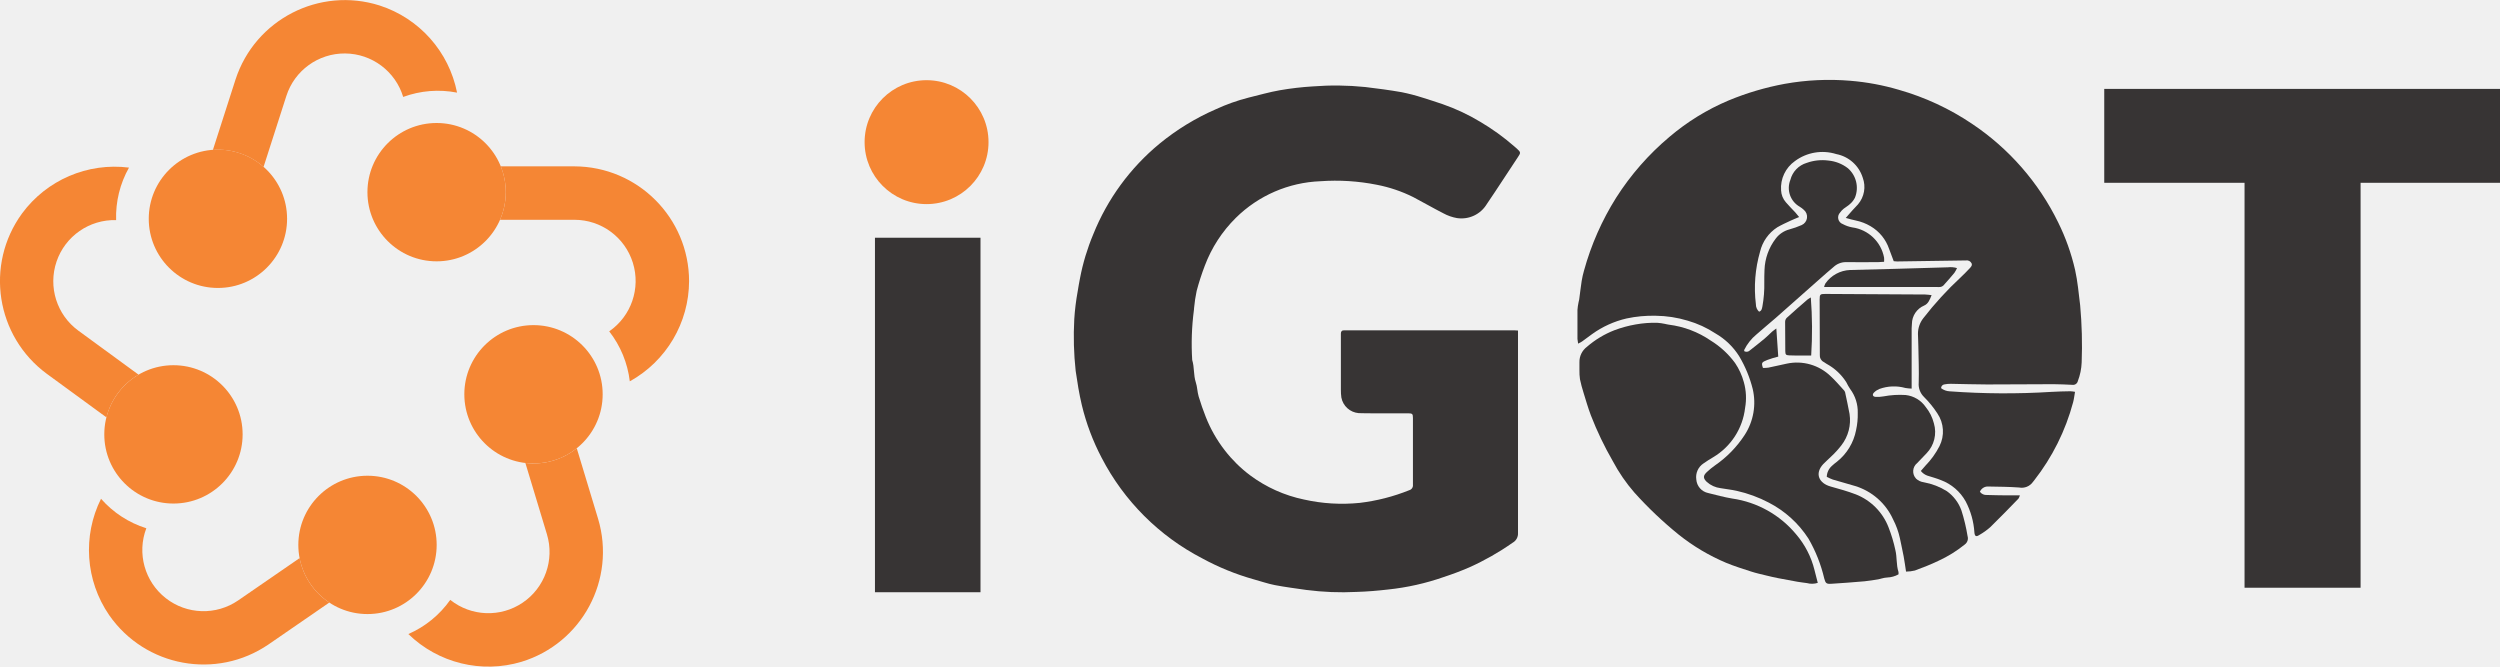
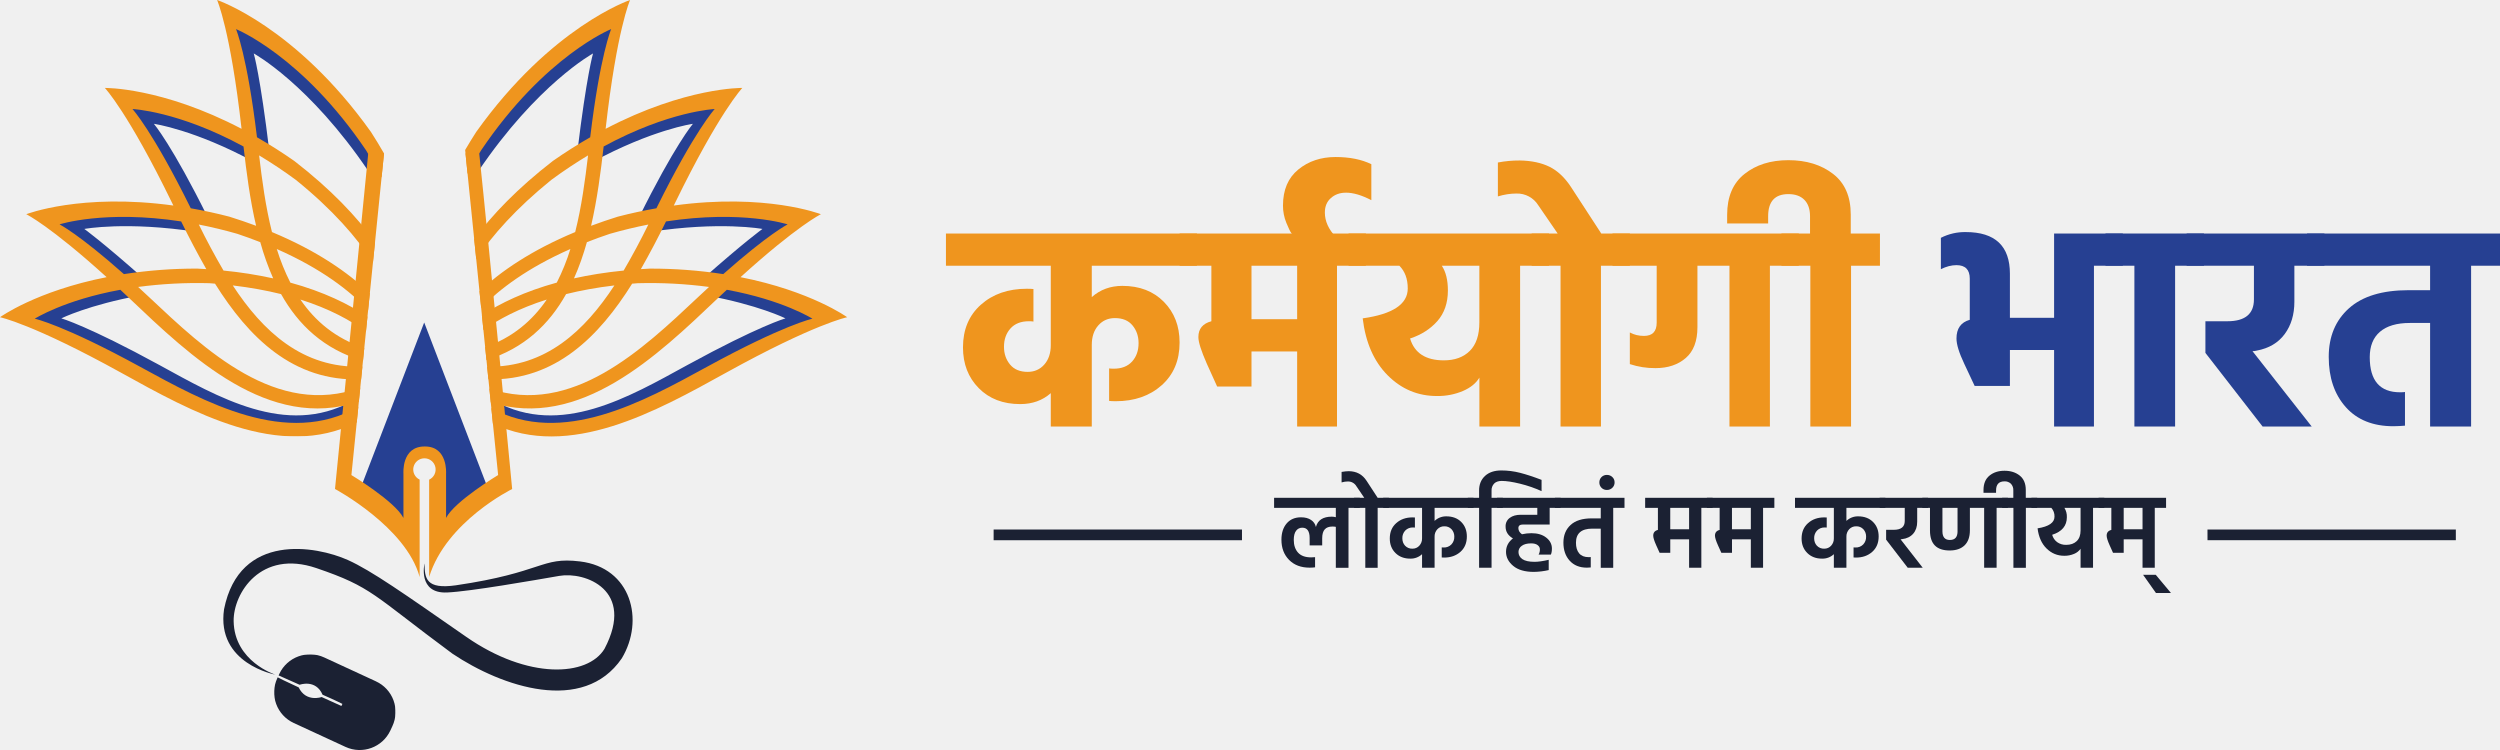
- <svg xmlns="http://www.w3.org/2000/svg" width="120" height="32" viewBox="0 0 120 32">
+ <svg xmlns="http://www.w3.org/2000/svg" xmlns:xlink="http://www.w3.org/1999/xlink" width="140" height="42">
  <defs>
-     <style>
-       .cls-1 {
-         fill: #f58634;
-       }
- 
-       .cls-2 {
-         fill: #373434;
-       }
-     </style>
+     <path d="M0 3.019a3.025 3.025 0 003.031 3.018 3.025 3.025 0 003.03-3.018A3.024 3.024 0 003.032 0 3.024 3.024 0 000 3.019" id="path-1" />
+     <path id="path-3" d="M0 0h6.8v5.358H0z" />
+     <path id="path-5" d="M0 0h21.505v24.442H0z" />
+     <path id="path-7" d="M0 42h140V0H0z" />
  </defs>
-   <g id="Group_10466" data-name="Group 10466" transform="translate(-118.098 -344.806)">
-     <g id="Group_71" data-name="Group 71" transform="translate(135.735 350.71)">
-       <circle id="Ellipse_5" data-name="Ellipse 5" class="cls-1" cx="3.32" cy="3.32" r="3.32" transform="translate(0 0)" />
-       <path id="Path_174" data-name="Path 174" class="cls-1" d="M243.305,385.275h-3.541a3.306,3.306,0,0,1-.036,2.565H243.3a2.937,2.937,0,0,1,1.67,5.354,4.814,4.814,0,0,1,.988,2.4,5.516,5.516,0,0,0,2.846-4.814h0A5.52,5.52,0,0,0,243.305,385.275Z" transform="translate(-233.365 -383.194)" />
-     </g>
-     <g id="Group_72" data-name="Group 72" transform="translate(137.7 360.412)">
-       <circle id="Ellipse_6" data-name="Ellipse 6" class="cls-1" cx="3.32" cy="3.32" r="3.32" transform="translate(2.686 0)" />
-       <path id="Path_175" data-name="Path 175" class="cls-1" d="M226.079,457.231l-1.025-3.39a3.305,3.305,0,0,1-2.466.708l1.035,3.424a2.937,2.937,0,0,1-4.641,3.147,4.81,4.81,0,0,1-2.011,1.64,5.517,5.517,0,0,0,5.432,1.332h0A5.52,5.52,0,0,0,226.079,457.231Z" transform="translate(-216.972 -447.932)" />
-     </g>
-     <g id="Group_73" data-name="Group 73" transform="translate(122.369 367.641)">
-       <circle id="Ellipse_7" data-name="Ellipse 7" class="cls-1" cx="3.32" cy="3.32" r="3.32" transform="translate(10.049 0)" />
-       <path id="Path_176" data-name="Path 176" class="cls-1" d="M148.364,473.126l2.916-2.009a3.307,3.307,0,0,1-1.426-2.133l-2.946,2.029a2.937,2.937,0,0,1-4.412-3.462,4.81,4.81,0,0,1-2.174-1.415,5.516,5.516,0,0,0,.387,5.579h0A5.52,5.52,0,0,0,148.364,473.126Z" transform="translate(-139.744 -465.03)" />
-     </g>
-     <g id="Group_74" data-name="Group 74" transform="translate(118.098 352.81)">
-       <circle id="Ellipse_8" data-name="Ellipse 8" class="cls-1" cx="3.32" cy="3.32" r="3.32" transform="translate(5.006 9.526)" />
-       <path id="Path_177" data-name="Path 177" class="cls-1" d="M120.348,395.309l2.859,2.089a3.305,3.305,0,0,1,1.542-2.05l-2.888-2.111a2.937,2.937,0,0,1,1.811-5.308,4.812,4.812,0,0,1,.618-2.52,5.516,5.516,0,0,0-5.138,2.207h0A5.52,5.52,0,0,0,120.348,395.309Z" transform="translate(-118.098 -385.368)" />
-     </g>
-     <g id="Group_75" data-name="Group 75" transform="translate(125.238 344.806)">
-       <circle id="Ellipse_9" data-name="Ellipse 9" class="cls-1" cx="3.32" cy="3.32" r="3.32" transform="translate(0 7.182)" />
-       <path id="Path_178" data-name="Path 178" class="cls-1" d="M170.984,348.626,169.9,352a3.306,3.306,0,0,1,2.431.818l1.094-3.406a2.937,2.937,0,0,1,5.608.047,4.812,4.812,0,0,1,2.586-.207,5.516,5.516,0,0,0-3.713-4.181h0A5.52,5.52,0,0,0,170.984,348.626Z" transform="translate(-166.82 -344.806)" />
-     </g>
-     <circle id="Ellipse_10" data-name="Ellipse 10" class="cls-1" cx="2.974" cy="2.974" r="2.974" transform="translate(159.599 348.655)" />
-     <rect id="Rectangle_29" data-name="Rectangle 29" class="cls-2" width="5.066" height="17.016" transform="translate(160.096 356.217)" />
-     <g id="Group_76" data-name="Group 76" transform="translate(219.102 349.073)">
-       <rect id="Rectangle_30" data-name="Rectangle 30" class="cls-2" width="5.57" height="21.058" transform="translate(6.734 2.886)" />
-       <rect id="Rectangle_31" data-name="Rectangle 31" class="cls-2" width="4.507" height="18.996" transform="translate(18.996) rotate(90)" />
-     </g>
-     <path id="Path_179" data-name="Path 179" class="cls-2" d="M399.279,377.361v.284q0,4.717,0,9.435a.5.5,0,0,1-.261.468,12.511,12.511,0,0,1-2.073,1.179c-.4.174-.813.328-1.229.465a11.8,11.8,0,0,1-2.68.6c-.5.058-1,.1-1.506.115a13.411,13.411,0,0,1-2.414-.095c-.5-.073-1.012-.137-1.512-.233-.339-.066-.667-.183-1-.273a11.9,11.9,0,0,1-2.479-1.008,11.269,11.269,0,0,1-4.831-4.83,10.946,10.946,0,0,1-.952-2.531c-.128-.541-.215-1.087-.295-1.639a15.243,15.243,0,0,1-.067-2.481,11.4,11.4,0,0,1,.163-1.332c.03-.214.075-.426.113-.638a10.536,10.536,0,0,1,.635-2.105,10.894,10.894,0,0,1,3.184-4.352,11.48,11.48,0,0,1,2.7-1.651,9.12,9.12,0,0,1,1.562-.556c.5-.121,1-.267,1.508-.356a14.326,14.326,0,0,1,1.592-.185,13.988,13.988,0,0,1,2.509.03c.584.069,1.168.147,1.747.248a9.2,9.2,0,0,1,1.006.262c.324.1.643.206.963.313a9.544,9.544,0,0,1,1.8.844,10.878,10.878,0,0,1,1.635,1.179c.041.036.082.071.123.107.192.174.2.2.059.405q-.368.561-.739,1.122c-.252.381-.5.764-.759,1.14a1.422,1.422,0,0,1-1.432.671,2.121,2.121,0,0,1-.652-.229c-.489-.248-.962-.526-1.448-.779a6.794,6.794,0,0,0-1.747-.591,10.144,10.144,0,0,0-2.708-.17,6.109,6.109,0,0,0-4.057,1.756,6.4,6.4,0,0,0-1.492,2.3,11.988,11.988,0,0,0-.39,1.207,7.06,7.06,0,0,0-.124.819c-.006.038,0,.078-.01.116a12.4,12.4,0,0,0-.08,2.384c.109.348.057.721.173,1.072.072.216.071.456.136.676.1.332.214.66.341.982a6.515,6.515,0,0,0,.915,1.607,6.341,6.341,0,0,0,1.219,1.2,6.566,6.566,0,0,0,2.579,1.159,8.37,8.37,0,0,0,2.68.161,9.332,9.332,0,0,0,2.375-.608.241.241,0,0,0,.177-.259q0-1.6,0-3.207c0-.2-.028-.224-.234-.225-.535,0-1.07,0-1.605,0-.256,0-.512,0-.768-.009a.924.924,0,0,1-.829-.751,2.671,2.671,0,0,1-.023-.37q0-1.278,0-2.556c0-.046,0-.093,0-.139,0-.1.044-.161.153-.159.047,0,.093,0,.14,0h7.886C399.056,377.345,399.147,377.354,399.279,377.361Z" transform="translate(-208.317 -16.689)" />
-     <g id="Group_77" data-name="Group 77" transform="translate(193.811 348.638)">
-       <path id="Path_180" data-name="Path 180" class="cls-2" d="M514.893,372.932c-.076-.2-.148-.4-.222-.59a2.013,2.013,0,0,0-.89-1.09,2.292,2.292,0,0,0-.706-.273c-.15-.028-.3-.076-.485-.125.119-.136.218-.25.319-.362s.183-.19.269-.289a1.282,1.282,0,0,0,.227-1.281,1.658,1.658,0,0,0-1.269-1.132,2.217,2.217,0,0,0-1.986.336,1.579,1.579,0,0,0-.664,1.407.931.931,0,0,0,.231.572c.144.171.306.327.458.492.055.06.1.125.177.215-.16.068-.286.116-.409.174-.215.1-.435.2-.64.319a1.913,1.913,0,0,0-.826,1.168,6.329,6.329,0,0,0-.2,2.529.473.473,0,0,0,.152.353c.125-.038.138-.143.16-.251a5.718,5.718,0,0,0,.091-1.156c0-.2,0-.4.01-.6a2.614,2.614,0,0,1,.538-1.5,1.208,1.208,0,0,1,.661-.444,4.2,4.2,0,0,0,.586-.207.434.434,0,0,0,.107-.727,1.17,1.17,0,0,0-.2-.152,1.036,1.036,0,0,1-.45-1.29,1.144,1.144,0,0,1,.785-.816,2.228,2.228,0,0,1,1.044-.111,1.8,1.8,0,0,1,.93.367,1.249,1.249,0,0,1,.34,1.416.957.957,0,0,1-.24.305c-.088.085-.2.144-.3.223a.87.87,0,0,0-.173.185.338.338,0,0,0,.133.554,1.493,1.493,0,0,0,.453.158,1.8,1.8,0,0,1,1.526,1.451,1.267,1.267,0,0,1,0,.2c-.1.006-.19.015-.28.016-.519,0-1.039.009-1.558,0a.862.862,0,0,0-.587.233c-.214.179-.423.363-.632.548-.714.631-1.424,1.264-2.139,1.893-.308.271-.628.527-.933.8a2.244,2.244,0,0,0-.585.741.2.2,0,0,0,0,.059.225.225,0,0,0,.268-.034c.237-.186.474-.372.706-.565.125-.1.237-.223.358-.332.054-.049.117-.089.21-.158.033.479.062.914.092,1.35a4.684,4.684,0,0,0-.522.16c-.248.108-.31.112-.212.384a1.663,1.663,0,0,0,.257-.014c.3-.06.588-.131.884-.192a2.328,2.328,0,0,1,2.12.614c.218.2.406.426.606.642a.275.275,0,0,1,.075.114c.075.347.149.694.214,1.043a1.969,1.969,0,0,1-.391,1.507,4.439,4.439,0,0,1-.5.546c-.118.122-.253.229-.369.353-.429.46-.206.923.35,1.078.408.114.819.228,1.214.379a2.768,2.768,0,0,1,1.571,1.589,6.939,6.939,0,0,1,.324,1.08c.086.35.038.712.15,1.053a.405.405,0,0,1,0,.117,1.2,1.2,0,0,1-.537.15,1.284,1.284,0,0,0-.272.047c-.053.011-.1.032-.157.04-.221.034-.442.075-.665.095q-.8.07-1.6.12c-.24.015-.271-.036-.333-.258a7,7,0,0,0-.756-1.909,4.977,4.977,0,0,0-1.9-1.727,6.233,6.233,0,0,0-1.542-.567c-.255-.059-.518-.082-.776-.129a1.216,1.216,0,0,1-.663-.3c-.179-.175-.186-.294,0-.471a3.631,3.631,0,0,1,.395-.322,5.258,5.258,0,0,0,1.418-1.452,2.859,2.859,0,0,0,.39-2.222,5.861,5.861,0,0,0-.644-1.558,3.258,3.258,0,0,0-1.139-1.1,4.9,4.9,0,0,0-1.34-.616,5.5,5.5,0,0,0-1.529-.235,5.983,5.983,0,0,0-1.406.131,4.606,4.606,0,0,0-1.652.751c-.162.118-.323.24-.486.357a1.664,1.664,0,0,1-.184.1,1.913,1.913,0,0,1-.031-.227c0-.465,0-.93,0-1.394a2.568,2.568,0,0,1,.053-.366c.007-.046.025-.09.031-.136.04-.3.073-.595.119-.89a4.153,4.153,0,0,1,.112-.494,13.093,13.093,0,0,1,1.543-3.5,12.776,12.776,0,0,1,2.562-2.922,10.941,10.941,0,0,1,2.83-1.742,13.331,13.331,0,0,1,2.7-.8,12.111,12.111,0,0,1,3.15-.147,11.557,11.557,0,0,1,2.325.433,12.318,12.318,0,0,1,3.512,1.631,12.062,12.062,0,0,1,4.136,4.732,10.385,10.385,0,0,1,.814,2.286c.124.557.172,1.129.243,1.7a21.426,21.426,0,0,1,.072,2.737,2.8,2.8,0,0,1-.185.9.234.234,0,0,1-.263.176c-.3-.013-.6-.031-.906-.031-1.062,0-2.124.014-3.186.013-.581,0-1.162-.023-1.743-.031a1.472,1.472,0,0,0-.3.027.183.183,0,0,0-.165.182.731.731,0,0,0,.419.152,36.094,36.094,0,0,0,4.88.026c.3-.02.6-.023.906-.03a1.649,1.649,0,0,1,.224.028c-.033.181-.048.342-.091.5a10.46,10.46,0,0,1-1.869,3.75c-.019.024-.041.047-.058.072a.659.659,0,0,1-.668.27c-.487-.035-.976-.038-1.464-.047a.412.412,0,0,0-.416.252.378.378,0,0,0,.336.154c.31.011.62.014.93.018.208,0,.416,0,.653,0a.563.563,0,0,1-.068.157c-.448.46-.893.924-1.354,1.371a3.193,3.193,0,0,1-.528.376c-.154.1-.218.057-.233-.129a3.712,3.712,0,0,0-.418-1.484,2.261,2.261,0,0,0-1.188-1.023c-.213-.087-.437-.145-.656-.216a.711.711,0,0,1-.309-.223c.071-.082.144-.169.221-.254a3.854,3.854,0,0,0,.674-.937,1.552,1.552,0,0,0-.1-1.57,4.79,4.79,0,0,0-.641-.789.852.852,0,0,1-.256-.684c.017-.58-.007-1.161-.017-1.741,0-.2-.017-.4-.019-.6a1.208,1.208,0,0,1,.255-.755,16.256,16.256,0,0,1,1.8-1.966c.146-.139.288-.281.425-.428.061-.066.139-.14.093-.245a.256.256,0,0,0-.272-.136l-3.3.049Z" transform="translate(-499.707 -364.226)" />
-       <path id="Path_181" data-name="Path 181" class="cls-2" d="M511.652,435.814a.912.912,0,0,1-.517.011c-.153-.023-.307-.038-.459-.065q-.466-.082-.931-.173c-.188-.037-.375-.08-.561-.126-.245-.06-.493-.114-.733-.192-.4-.13-.809-.257-1.2-.419a9.69,9.69,0,0,1-2.266-1.345,18.581,18.581,0,0,1-2.137-2.028,8,8,0,0,1-1.035-1.508,15.749,15.749,0,0,1-1.049-2.189c-.137-.359-.243-.729-.357-1.1a6.344,6.344,0,0,1-.17-.643,2.7,2.7,0,0,1-.025-.439c0-.124,0-.248,0-.372a.9.9,0,0,1,.355-.739,4.54,4.54,0,0,1,1.323-.8,5.663,5.663,0,0,1,1.021-.278,5.121,5.121,0,0,1,1.038-.079,2.69,2.69,0,0,1,.366.052c.061.01.121.031.182.037a4.56,4.56,0,0,1,2.016.764,4.123,4.123,0,0,1,1.171,1.08,3.07,3.07,0,0,1,.419.915,2.759,2.759,0,0,1,.06,1.241,3.174,3.174,0,0,1-1.532,2.364c-.16.093-.317.194-.468.3a.785.785,0,0,0-.342.766.717.717,0,0,0,.573.653c.383.094.764.2,1.153.264a4.885,4.885,0,0,1,3.065,1.716,4.17,4.17,0,0,1,.882,1.713C511.542,435.4,511.6,435.6,511.652,435.814Z" transform="translate(-500.112 -411.668)" />
-       <path id="Path_182" data-name="Path 182" class="cls-2" d="M558.986,425.1a.731.731,0,0,1,.241-.523,2.807,2.807,0,0,1,.25-.207,2.549,2.549,0,0,0,.916-1.514,3.466,3.466,0,0,0,.08-.828,1.828,1.828,0,0,0-.366-1.148,2.637,2.637,0,0,1-.183-.322,2.573,2.573,0,0,0-.939-.879c-.052-.033-.1-.068-.157-.1a.339.339,0,0,1-.175-.326c0-.891-.008-1.781-.009-2.671,0-.241.025-.264.27-.263q2.4.011,4.79.027c.1,0,.192.019.314.031-.089.217-.157.413-.359.5a.962.962,0,0,0-.586.876,3.819,3.819,0,0,0-.013.441q0,1.185,0,2.369c0,.091,0,.182,0,.3a2.16,2.16,0,0,1-.3-.03,2.051,2.051,0,0,0-1.252.048.792.792,0,0,0-.249.165c-.1.093-.073.2.06.213a1.553,1.553,0,0,0,.391-.023,4.262,4.262,0,0,1,1.063-.065,1.353,1.353,0,0,1,.965.579,2.016,2.016,0,0,1,.39.78,1.468,1.468,0,0,1-.353,1.439c-.153.153-.3.309-.45.469a.509.509,0,0,0-.051.749.67.67,0,0,0,.365.171,3.168,3.168,0,0,1,1.111.428,1.935,1.935,0,0,1,.7.926,8.5,8.5,0,0,1,.294,1.23.366.366,0,0,1-.138.407,5.952,5.952,0,0,1-1.258.779c-.367.178-.75.325-1.133.467a1.87,1.87,0,0,1-.424.052c-.04-.259-.071-.494-.114-.727-.055-.294-.123-.585-.181-.878a3.68,3.68,0,0,0-.329-.906,2.941,2.941,0,0,0-1.83-1.6c-.352-.108-.708-.2-1.06-.307A2.87,2.87,0,0,1,558.986,425.1Z" transform="translate(-547.014 -406.042)" />
-       <path id="Path_183" data-name="Path 183" class="cls-2" d="M566.109,409.856a1.479,1.479,0,0,1-.128.231q-.259.312-.533.612a.263.263,0,0,1-.141.064,1.018,1.018,0,0,1-.185,0h-5.394a.734.734,0,0,1,.066-.174,1.522,1.522,0,0,1,1.182-.641q1.057-.023,2.114-.054c.859-.024,1.719-.052,2.578-.075A1.092,1.092,0,0,1,566.109,409.856Z" transform="translate(-547.885 -400.82)" />
-       <path id="Path_184" data-name="Path 184" class="cls-2" d="M551.465,417.167a19.78,19.78,0,0,1,.018,2.789h-.4c-.217,0-.434,0-.651-.009-.162-.008-.189-.036-.192-.2q-.011-.708-.008-1.416a.273.273,0,0,1,.074-.182c.326-.3.658-.587.991-.876A1.33,1.33,0,0,1,551.465,417.167Z" transform="translate(-540.259 -406.721)" />
+   <g id="Logos/KarmayogiBharat_Logo_Horizontal" stroke="none" stroke-width="1" fill="none" fill-rule="evenodd">
+     <g id="Group-55">
+       <g id="Group-5" transform="translate(1.629 1.376)" fill="#264092">
+         <path d="M37.723 14.242a24.707 24.707 0 00-3.804-.286c-.16.008-.32.017-.476.027.474-.82.904-1.556 1.305-2.371 3.972-.609 6.321-.167 6.321-.167s-.99.708-3.346 2.797m-5.175-.185c-.94.094-1.8.233-2.58.407.268-.599.488-1.232.67-1.882.377-.148.194-.792.61-.931.703-.201 3.271-.848 3.905-.972-.39.784-1.062 3.805-2.605 3.378m-1.04-6.34c3.399-1.845 5.665-2.159 5.665-2.159s-1.026 1.208-3.03 5.264c-.639.112-1.2.254-1.898.435-.487.152-.949.311-1.389.475.319-1.37.501-2.683.653-4.015m7.113 6.683c2.948-2.673 4.174-3.27 4.174-3.27s-2.844-1.111-7.643-.451l.067-.137c2.304-4.726 3.493-5.973 3.493-5.973s-2.95-.048-7.102 2.124C32.19 1.553 32.881 0 32.881 0s-3.658 1.263-7.568 6.751c-.204.317-.394.629-.574.935l.127 1.242c.212-.396.018-.273.275-.693 3.321-4.917 6.44-6.618 6.44-6.618s-.362 1.224-.878 5.515c-.625.358-1.165.764-1.83 1.229-1.833 1.417-2.722 2.687-3.664 3.955l.106.091c.835-1.244 1.645-2.325 3.478-3.806.658-.486 2.208-1.542 2.818-1.908-.151 1.282-.421 3.717-.755 5.039-2.268.944-4.258 2.255-5.373 3.294.961-.988 3.158-1.86 5.373-2.836-.192.607-.605 1.723-.888 2.274-1.665.457-3.4 1.183-4.358 1.806l.078.561c.78-.555 2.183-1.413 3.628-1.871-.152.988-.928 2.54-3.537 2.973l.068.669c1.962-.609 2.832-1.967 3.711-3.534.748-.186 2.957-.974 3.885-1.085-1.426 2.699-6.111 6.737-7.562 4.962l.067.659c3.472.077 5.327-2.126 7.042-4.866l.296-.023c.633-.759 4.259-.461 5.336-.315-.19.176-1.488 1.713-1.694 1.907-2.84 2.672-8.54 6.709-10.932 3.985l.074.512c4.625 1.447 8.228-2.321 11.356-5.293.166-.158.326-.202.483-.349 2.931.536 4.447 1.29 4.447 1.29s-1.484.422-5.491 2.614c-3.283 1.795-7.095 4.038-10.765 2.033l.081.803c3.962 1.902 8.1-.551 11.676-2.529 4.61-2.552 6.305-2.891 6.305-2.891s-1.877-1.357-5.54-2.082" id="Fill-1" />
+         <path d="M3.093 11.445s2.348-.443 6.32.167c.402.814.832 1.55 1.306 2.371-.157-.01-.315-.019-.476-.027-1.413 0-2.68.111-3.805.286-2.356-2.089-3.345-2.797-3.345-2.797m5.915-.767c.633.125 3.203.771 3.905.972.415.14.233.784.61.931.183.651.402 1.283.67 1.882a22.063 22.063 0 00-2.58-.406c-1.543.426-2.214-2.594-2.605-3.379m4.296 1.054c-.44-.165-.9-.323-1.387-.475a23.935 23.935 0 00-1.898-.436c-2.004-4.055-3.03-5.263-3.03-5.263s2.265.314 5.664 2.16c.151 1.331.334 2.643.651 4.014M0 16.482s1.693.34 6.305 2.89c3.576 1.98 7.712 4.431 11.675 2.53l.082-.803c-3.671 2.004-7.483-.238-10.766-2.034-4.008-2.19-5.49-2.613-5.49-2.613s1.516-.754 4.446-1.29c.157.147.317.191.483.348 3.128 2.972 6.731 6.74 11.357 5.294l.18-.619c-2.393 2.724-8.198-1.206-11.038-3.878-.206-.194-1.504-1.732-1.694-1.907 1.076-.146 4.703-.444 5.334.315l.298.023c1.714 2.74 3.568 4.942 7.041 4.866l.067-.659c-1.451 1.774-5.953-2.198-7.561-4.962.927.11 3.116.986 3.864 1.172.878 1.568 1.769 2.838 3.732 3.447l.068-.67c-2.61-.432-3.386-1.985-3.538-2.972 1.446.458 2.85 1.315 3.627 1.87l.079-.56c-.957-.623-2.692-1.35-4.358-1.807-.283-.55-.696-1.666-.889-2.274 2.216.977 4.412 1.848 5.373 2.837-1.113-1.039-3.103-2.35-5.373-3.294-.333-1.323-.603-3.758-.755-5.04.61.366 2.161 1.423 2.82 1.908 1.831 1.481 2.643 2.562 3.477 3.806l.106-.09c-.941-1.268-1.83-2.538-3.664-3.955-.664-.465-1.204-.872-1.83-1.23-.515-4.29-.877-5.514-.877-5.514s3.118 1.7 6.439 6.618c.257.42.063.297.276.693l.125-1.243c-.178-.306-.37-.617-.572-.934-3.911-5.488-7.57-6.75-7.57-6.75s.693 1.552 1.27 6.691C8.4 4.522 5.45 4.57 5.45 4.57s1.19 1.246 3.493 5.973l.066.136c-4.8-.659-7.643.452-7.643.452s1.227.596 4.175 3.27C1.876 15.124 0 16.481 0 16.481" id="Fill-3" />
+       </g>
+       <g id="Group-8" transform="translate(20.766 14.91)">
+         <mask id="mask-2" fill="#fff">
+           <use xlink:href="#path-1" />
+         </mask>
+         <path d="M0 3.019a3.025 3.025 0 003.031 3.018 3.025 3.025 0 003.03-3.018A3.024 3.024 0 003.032 0 3.024 3.024 0 000 3.019" id="Fill-6" mask="url(#mask-2)" />
+       </g>
+       <g id="Group-54">
+         <path id="Fill-9" fill="#264092" d="M27.45 27.684l-3.695-9.625-3.695 9.625 2.635 2.33.048-4.114.86-.72 1.14.48.023 1.63-.163 3.012 1.376-1.422z" />
+         <path d="M23.772 31.556s-.395 1.696 1.267 1.623c1.292-.056 4.862-.683 6.286-.93 1.424-.247 4.272.776 2.526 4.087-.941 1.552-4.272 1.739-7.738-.67-3.465-2.407-5.31-3.711-6.635-4.306-1.76-.79-6.068-1.572-6.931 2.756-.445 3.06 2.874 3.665 2.874 3.665s-2.301-.73-2.337-2.997c-.024-1.556 1.518-4.033 4.635-2.97 3.142 1.072 3.128 1.472 7.615 4.79 2.794 1.873 7.334 3.398 9.484.267 1.289-2.14.537-5.083-2.338-5.431-2.203-.268-2.041.615-6.957 1.338-1.666.235-1.742-.386-1.75-1.222" id="Fill-11" fill="#1B2133" />
+         <g id="Group-15" transform="translate(15.352 36.642)">
+           <mask id="mask-4" fill="#fff">
+             <use xlink:href="#path-3" />
+           </mask>
+           <path d="M5.703 1.514L2.806.176a1.897 1.897 0 00-2.515.917l-.041.089 1.177.523s.897-.334 1.285.557c.752.329 1.11.514 1.11.514l-.054.117-1.107-.501s-.88.312-1.287-.54C.54 1.469.282 1.333.2 1.288l-.024.05a1.884 1.884 0 00.92 2.507l2.897 1.338a1.897 1.897 0 002.516-.917l.114-.246a1.882 1.882 0 00-.92-2.505" id="Fill-13" fill="#1B2133" mask="url(#mask-4)" />
+         </g>
+         <path d="M23.786 25.003h-.013c-1.298 0-1.18 1.512-1.18 1.512v2.49c-.478-.934-2.914-2.401-2.914-2.401l1.826-18.012-.886.021-1.859 18.77s3.987 2.133 4.74 4.93v-5.454a.627.627 0 11.532.002v5.451c.95-3.11 4.649-4.927 4.649-4.927S27.37 13.597 26.837 8.59h-.769l.213 2.107 1.614 15.905s-2.436 1.467-2.915 2.401v-2.49s.107-1.51-1.18-1.51h-.014z" id="Fill-16" fill="#EF951E" />
+         <g id="Group-20">
+           <mask id="mask-6" fill="#fff">
+             <use xlink:href="#path-5" />
+           </mask>
+           <path d="M3.334 12.565s2.531-.821 6.811-.164a46.51 46.51 0 001.408 2.67 39.63 39.63 0 00-.514-.03 26.7 26.7 0 00-4.1.309c-2.539-2.251-3.605-2.785-3.605-2.785m4.083-6.46s2.558.11 6.22 2.099c.163 1.435.36 2.964.704 4.44a29.226 29.226 0 00-1.498-.511 27.74 27.74 0 00-2.16-.47c-2.16-4.371-3.266-5.557-3.266-5.557m7.158 7.455a14.8 14.8 0 00.723 2.028 23.58 23.58 0 00-2.782-.438 40.133 40.133 0 01-1.382-2.577 26.03 26.03 0 012.162.522c.448.15.873.306 1.279.465m-6.71 6.988c-4.32-2.362-5.919-2.702-5.919-2.702s1.635-1.042 4.793-1.62c.17.159.342.32.52.49 3.403 3.233 7.795 7.455 12.837 5.776l.08-.786c-4.677 1.704-8.707-2.133-11.799-5.042a85.547 85.547 0 00-.641-.596 25.07 25.07 0 013.985-.21l.32.026c1.87 2.988 4.364 5.502 8.182 5.357l.072-.711c-3.359.114-5.587-1.993-7.26-4.547 1 .119 1.898.285 2.705.485.966 1.724 2.4 3.095 4.588 3.736l.072-.72c-1.605-.531-2.75-1.498-3.577-2.711 1.634.518 2.821 1.173 3.67 1.799l.085-.841c-1.045-.7-2.45-1.393-4.318-1.905a12.061 12.061 0 01-.76-1.882c2.48 1.093 4.083 2.327 5.115 3.425l.096-.947c-1.205-1.153-2.953-2.376-5.48-3.427-.36-1.425-.558-2.912-.72-4.294a26.2 26.2 0 012.054 1.37c2.06 1.665 3.423 3.235 4.321 4.619l.117-1.144c-1.023-1.41-2.471-2.948-4.525-4.535a27.745 27.745 0 00-2.087-1.325c-.556-4.625-1.175-6.058-1.175-6.058S16.92 3.118 20.5 8.418c.322.527.61 1.036.867 1.528l.138-1.354a27.688 27.688 0 00-.73-1.201C16.56 1.476 12.157 0 12.157 0s.747 1.674 1.37 7.213c-4.474-2.34-7.655-2.288-7.655-2.288s1.283 1.343 3.765 6.438l.072.147c-5.172-.711-8.238.486-8.238.486s1.322.643 4.5 3.525C2.021 16.3 0 17.764 0 17.764s1.825.366 6.796 3.116c3.896 2.156 8.879 4.95 13.183 2.772l.088-.875c-3.988 2.299-8.622-.27-12.203-2.228" id="Fill-18" fill="#EF951E" mask="url(#mask-6)" />
+         </g>
+         <path d="M40.502 15.35a26.715 26.715 0 00-4.1-.308 26.96 26.96 0 00-.514.029 46.51 46.51 0 001.408-2.67c4.28-.657 6.812.164 6.812.164s-1.066.534-3.606 2.785m-5.577-.199c-1.015.101-1.94.251-2.782.438.29-.646.526-1.327.723-2.028.406-.16.831-.315 1.28-.465a25.96 25.96 0 012.161-.522 40.401 40.401 0 01-1.382 2.577m-1.121-6.948c3.663-1.989 6.22-2.098 6.22-2.098s-1.106 1.187-3.266 5.559a27.64 27.64 0 00-2.16.469 28.96 28.96 0 00-1.497.512c.342-1.477.54-3.006.703-4.442m7.666 7.318c3.178-2.882 4.5-3.525 4.5-3.525s-3.065-1.197-8.238-.486l.072-.147c2.482-5.095 3.766-6.439 3.766-6.439s-3.181-.051-7.655 2.289C34.538 1.674 35.284 0 35.284 0s-4.403 1.476-8.618 7.391c-.22.342-.424.677-.618 1.007l.136 1.339c.229-.426.48-.866.758-1.319 3.578-5.3 7.284-6.79 7.284-6.79s-.619 1.434-1.175 6.059a27.44 27.44 0 00-2.089 1.325c-1.975 1.527-3.393 3.01-4.408 4.376l.115 1.129c.9-1.341 2.233-2.849 4.208-4.446.71-.523 1.396-.975 2.054-1.369-.163 1.382-.361 2.868-.72 4.293-2.446 1.018-4.16 2.195-5.36 3.315l.095.935c1.035-1.066 2.608-2.248 4.996-3.301a11.89 11.89 0 01-.762 1.882c-1.794.493-3.162 1.153-4.193 1.824l.084.833c.84-.598 1.99-1.216 3.548-1.709-.806 1.181-1.912 2.129-3.45 2.668l.072.722c2.116-.657 3.513-2.005 4.46-3.695.807-.2 1.705-.367 2.705-.485-1.65 2.52-3.842 4.605-7.127 4.55l.071.71c3.744.082 6.203-2.406 8.05-5.359l.32-.025a25.057 25.057 0 013.985.209c-.206.189-.419.388-.64.596-3.062 2.881-7.044 6.671-11.662 5.091l.079.781c4.985 1.559 9.33-2.617 12.7-5.82l.521-.49c3.158.578 4.793 1.62 4.793 1.62s-1.6.34-5.919 2.702c-3.538 1.935-8.107 4.467-12.063 2.306l.087.865c4.272 2.05 9.19-.708 13.045-2.84 4.97-2.75 6.796-3.116 6.796-3.116s-2.023-1.463-5.972-2.243" id="Fill-21" fill="#EF951E" />
+         <path d="M67.027 14.881H61.14v1.756c.474-.419 1.046-.628 1.714-.628.96 0 1.733.298 2.322.893.587.597.881 1.356.881 2.28 0 .998-.334 1.796-1.003 2.392-.668.595-1.526.894-2.571.894-.162 0-.286-.006-.372-.017v-1.82c.065.011.151.016.258.016.442 0 .785-.134 1.028-.402.243-.269.363-.612.363-1.03 0-.388-.112-.718-.34-.992-.225-.274-.555-.41-.985-.41-.378 0-.688.136-.931.41-.242.274-.364.636-.364 1.088v4.574h-2.296v-1.869c-.464.41-1.035.613-1.715.613-.959 0-1.733-.299-2.32-.894-.588-.596-.882-1.356-.882-2.28 0-.998.334-1.795 1.003-2.392.669-.595 1.525-.893 2.572-.893.15 0 .275.005.371.016v1.82a1.61 1.61 0 00-.258-.016c-.443 0-.785.134-1.027.402-.243.27-.365.612-.365 1.031 0 .387.114.717.34.991.227.274.556.411.987.411.377 0 .688-.137.93-.41.243-.275.364-.637.364-1.088v-4.446h-5.871v-1.804h14.054v1.804z" id="Fill-23" fill="#EF951E" />
+         <mask id="mask-8" fill="#fff">
+           <use xlink:href="#path-7" />
+         </mask>
+         <path d="M70.084 17.877h2.556v-2.996h-2.556v2.996zm-4.027-2.996v-1.804h10.432v1.804h-1.617v9.004H72.64v-4.204h-2.556v1.965H68.16l-.582-1.288c-.312-.709-.469-1.203-.469-1.482 0-.462.243-.757.728-.886v-3.109h-1.78z" id="Fill-25" fill="#EF951E" mask="url(#mask-8)" />
+         <path d="M75.373 10.79c-.335 0-.615.099-.84.298-.228.199-.341.47-.341.813 0 .484.205.94.614 1.369H72.51a1.113 1.113 0 01-.186-.201c-.07-.091-.167-.29-.291-.596a2.535 2.535 0 01-.186-.958c0-.88.285-1.554.857-2.022.572-.467 1.267-.7 2.086-.7.787 0 1.456.134 2.005.402v2.014c-.539-.28-1.013-.42-1.422-.42" id="Fill-27" fill="#EF951E" mask="url(#mask-8)" />
+         <path d="M80.855 20.18c.615 0 1.1-.177 1.456-.532.356-.354.533-.886.533-1.593v-3.173h-2.102c.227.343.34.805.34 1.385 0 .698-.198 1.27-.59 1.715-.394.445-.904.77-1.528.974.247.817.878 1.224 1.891 1.224m-.388 1.997c-1.068 0-1.986-.386-2.758-1.16-.77-.773-1.237-1.835-1.398-3.189 1.682-.235 2.523-.793 2.523-1.674 0-.537-.157-.961-.469-1.272H75.52v-1.804h11.223v1.804h-1.617v9.002h-2.28v-2.738c-.184.313-.492.563-.922.75a3.61 3.61 0 01-1.456.281" id="Fill-28" fill="#EF951E" mask="url(#mask-8)" />
+         <path d="M89.67 13.077h1.601v1.804h-1.618v9.004H87.39v-9.004h-1.617v-1.804h1.456l-1.084-1.579a1.39 1.39 0 00-1.229-.66c-.334 0-.68.054-1.035.161V9.1a6.38 6.38 0 011.229-.113c.658.011 1.213.13 1.666.354.453.226.851.602 1.197 1.127l1.698 2.61z" id="Fill-29" fill="#EF951E" mask="url(#mask-8)" />
+         <path d="M90.3 13.077h10.432v1.804h-1.618v9.004H96.85v-9.004h-1.794v3.447c0 .773-.22 1.348-.656 1.723-.437.376-1 .564-1.69.564a4.45 4.45 0 01-1.439-.225v-1.772c.237.13.501.193.792.193.474 0 .711-.247.711-.74v-3.19H90.3v-1.804z" id="Fill-30" fill="#EF951E" mask="url(#mask-8)" />
+         <path d="M103.643 13.077h1.634v1.804h-1.618v9.004h-2.28v-9.004H99.76v-1.804h1.602v-.967c0-.397-.106-.702-.315-.917-.211-.215-.51-.323-.898-.323-.755 0-1.133.414-1.133 1.24v.403H96.72v-.483c0-1.009.323-1.772.97-2.287.647-.516 1.467-.773 2.459-.773 1.003 0 1.835.255 2.498.765.664.51.995 1.27.995 2.28v1.062z" id="Fill-31" fill="#EF951E" mask="url(#mask-8)" />
+         <path d="M115.029 17.796v-4.719h3.849v1.804h-1.617v9.004h-2.232V19.6h-2.474v2.013h-1.974l-.582-1.24c-.29-.612-.436-1.084-.436-1.417 0-.558.248-.908.744-1.047v-2.303c0-.505-.25-.758-.744-.758-.282 0-.573.076-.874.226v-1.756a2.95 2.95 0 011.39-.322c1.65 0 2.476.78 2.476 2.336v2.464h2.474z" id="Fill-32" fill="#264092" mask="url(#mask-8)" />
+         <path id="Fill-33" fill="#264092" mask="url(#mask-8)" d="M117.908 14.881v-1.804h5.514v1.804h-1.616v9.004h-2.28v-9.004z" />
+         <path d="M123.503 19.761V17.99h1.23c.991 0 1.487-.408 1.487-1.224v-1.884h-3.768v-1.804h7.715v1.804h-1.682v2.013c0 .72-.181 1.323-.542 1.812-.361.49-.881.797-1.56.926a.981.981 0 01-.243.033l3.316 4.22h-2.75l-3.203-4.124z" id="Fill-34" fill="#264092" mask="url(#mask-8)" />
+         <path d="M140 13.077v1.804h-1.618v9.004h-2.296v-5.799h-1.133c-.733 0-1.29.164-1.673.492-.383.327-.574.802-.574 1.425 0 1.31.566 1.965 1.698 1.965.119 0 .21-.005.275-.016v1.885a8.304 8.304 0 01-.647.032c-1.143 0-2.033-.357-2.668-1.07-.637-.715-.955-1.652-.955-2.812 0-1.138.377-2.046 1.132-2.722.755-.677 1.871-1.015 3.348-1.015h1.197v-1.369h-6.89v-1.804H140z" id="Fill-35" fill="#264092" mask="url(#mask-8)" />
+         <path d="M76.148 27.877v.564h-.632v3.354h-.71v-2.292a1.007 1.007 0 00-.185-.017c-.195 0-.34.052-.434.157-.096.105-.144.272-.144.5v.399h-.703v-.41c0-.387-.138-.581-.412-.581a.415.415 0 00-.345.169c-.087.113-.132.284-.132.514 0 .3.082.539.242.715.161.176.404.264.73.264.096 0 .17-.004.221-.012v.57a2.639 2.639 0 01-.304.018c-.48 0-.864-.144-1.15-.433-.287-.29-.43-.667-.43-1.134 0-.376.098-.68.293-.91.195-.228.463-.343.804-.343.231 0 .419.05.563.149a.619.619 0 01.271.392c.104-.384.4-.577.89-.577.07 0 .146.01.225.03v-.522h-3.457v-.564h4.799z" id="Fill-36" fill="#1B2133" mask="url(#mask-8)" />
+         <path d="M77.149 27.877h.631v.564h-.631v3.354h-.692V28.44h-.631v-.564h.572l-.435-.641a.542.542 0 00-.483-.273c-.107 0-.225.017-.351.053v-.588c.166-.027.3-.041.404-.041.434.004.765.184.996.54l.62.95z" id="Fill-37" fill="#1B2133" mask="url(#mask-8)" />
+         <path d="M82.52 28.44h-2.183v.73a.93.93 0 01.656-.255c.347 0 .625.105.835.314.21.21.316.481.316.814 0 .36-.12.647-.36.861-.242.213-.544.32-.91.32-.064 0-.109-.002-.137-.006v-.564c.024.004.06.006.108.006a.573.573 0 00.431-.169.6.6 0 00.165-.436.593.593 0 00-.153-.416.525.525 0 00-.408-.166.514.514 0 00-.387.163.585.585 0 00-.156.42v1.738h-.702v-.76a.93.93 0 01-.656.25c-.343 0-.62-.105-.832-.315-.212-.21-.319-.48-.319-.813 0-.36.12-.647.36-.86.242-.215.544-.322.91-.322.06 0 .105.002.137.006v.564a.704.704 0 00-.108-.006.577.577 0 00-.431.17.602.602 0 00-.164.436c0 .166.05.304.152.415a.533.533 0 00.414.167.506.506 0 00.382-.164.586.586 0 00.155-.418V28.44h-2.176v-.564h5.06v.564z" id="Fill-38" fill="#1B2133" mask="url(#mask-8)" />
+         <path d="M86.328 26.873v.63a6.983 6.983 0 00-1.207-.416c-.42-.103-.762-.155-1.028-.155-.183 0-.323.05-.42.146a.54.54 0 00-.146.401v.397h.631v.564h-.631v3.354h-.698V28.44h-.632v-.564h.632v-.409c0-.337.11-.608.331-.814.22-.205.526-.308.915-.308.35 0 .7.044 1.05.133.349.09.75.221 1.203.395" id="Fill-39" fill="#1B2133" mask="url(#mask-8)" />
+         <path d="M86.781 29.372h-1.49c-.175 0-.262.067-.262.203 0 .134.067.248.202.344.172-.04.348-.06.531-.06.346 0 .623.083.831.25.21.165.314.37.314.611 0 .143-.02.256-.06.338h-.685a.564.564 0 00.071-.302c0-.091-.043-.169-.129-.232-.085-.064-.205-.095-.36-.095-.227 0-.402.046-.524.137a.412.412 0 00-.185.345c0 .165.072.298.217.4.146.1.373.151.683.151.21 0 .475-.038.793-.113v.576a3.98 3.98 0 01-.83.101c-.503 0-.89-.112-1.158-.336-.268-.223-.403-.486-.403-.786 0-.305.13-.555.388-.753-.274-.159-.412-.378-.412-.66a.57.57 0 01.236-.492c.157-.115.36-.172.61-.172h.93v-.387h-2.253v-.564h3.559v.564h-.614v.932z" id="Fill-40" fill="#1B2133" mask="url(#mask-8)" />
+         <path d="M90.972 27.877v.564h-.632v3.354h-.698v-2.191h-.477c-.607 0-.911.264-.911.79 0 .253.059.45.178.593.12.143.299.214.536.214a.76.76 0 00.114-.006v.582a2.44 2.44 0 01-.215.012c-.409 0-.73-.13-.965-.39-.235-.258-.351-.595-.351-1.011 0-.412.133-.741.401-.988.268-.248.661-.371 1.178-.371h.512v-.588h-2.568v-.564h3.898z" id="Fill-41" fill="#1B2133" mask="url(#mask-8)" />
+         <path d="M89.684 27.316a.412.412 0 01-.12-.3.412.412 0 01.424-.421c.119 0 .22.04.304.12a.399.399 0 01.125.3.399.399 0 01-.125.3.42.42 0 01-.304.123.408.408 0 01-.304-.122" id="Fill-42" fill="#1B2133" mask="url(#mask-8)" />
+         <path d="M93.534 29.639h1.055V28.44h-1.055v1.199zm-1.406-1.199v-.563h3.779v.563h-.632v3.354h-.686v-1.591h-1.054v.755h-.596l-.191-.422c-.112-.249-.167-.429-.167-.54 0-.17.088-.277.262-.321V28.44h-.715z" id="Fill-43" fill="#1B2133" mask="url(#mask-8)" />
+         <path d="M96.991 29.639h1.056V28.44H96.99v1.199zm-1.405-1.199v-.563h3.778v.563h-.632v3.354h-.685v-1.591h-1.055v.755h-.596l-.19-.422c-.112-.249-.168-.429-.168-.54 0-.17.088-.277.262-.321V28.44h-.714z" id="Fill-44" fill="#1B2133" mask="url(#mask-8)" />
+         <path d="M105.581 28.44h-2.182v.73a.93.93 0 01.656-.255c.346 0 .624.105.834.314.211.21.316.481.316.814 0 .36-.12.647-.36.861-.241.213-.543.32-.91.32-.063 0-.108-.002-.136-.006v-.564a.699.699 0 00.107.006.573.573 0 00.432-.169.6.6 0 00.164-.436.592.592 0 00-.152-.416.525.525 0 00-.409-.166.514.514 0 00-.386.163.585.585 0 00-.156.42v1.738h-.703v-.76a.93.93 0 01-.655.25c-.343 0-.62-.105-.832-.315-.213-.21-.32-.48-.32-.813 0-.36.121-.647.361-.86.241-.215.543-.322.909-.322.06 0 .105.002.138.006v.564a.704.704 0 00-.108-.006.577.577 0 00-.432.17.603.603 0 00-.164.436c0 .166.05.304.152.415a.532.532 0 00.414.167c.152 0 .28-.055.382-.164a.583.583 0 00.155-.418V28.44h-2.176v-.564h5.061v.564z" id="Fill-45" fill="#1B2133" mask="url(#mask-8)" />
+         <path d="M105.623 30.221v-.552h.428c.41 0 .615-.164.615-.493v-.736h-1.407v-.564h2.712v.564h-.608v.778c0 .273-.074.496-.223.668-.15.172-.358.274-.624.305a.257.257 0 01-.083.012l1.24 1.591h-.84l-1.21-1.573z" id="Fill-46" fill="#1B2133" mask="url(#mask-8)" />
+         <path d="M109.622 29.752V28.44h-.846v1.312c0 .325.14.487.417.487.287 0 .43-.162.43-.487zm2.82-1.876v.564h-.632v3.354h-.698V28.44h-.798v1.26c0 .367-.1.647-.298.84-.199.191-.477.287-.835.287-.735 0-1.102-.372-1.102-1.117v-1.27h-.43v-.564h4.793z" id="Fill-47" fill="#1B2133" mask="url(#mask-8)" />
+         <path d="M113.443 27.877h.638v.564h-.632v3.354h-.698V28.44h-.631v-.564h.626v-.41a.51.51 0 00-.134-.377.488.488 0 00-.36-.133c-.315 0-.472.17-.472.51v.13h-.704v-.154c0-.356.112-.625.335-.807.222-.182.502-.273.84-.273.342 0 .626.09.853.27.226.18.34.448.34.805v.439z" id="Fill-48" fill="#1B2133" mask="url(#mask-8)" />
+         <path d="M115.708 30.512c.246 0 .442-.069.587-.208.145-.138.217-.338.217-.599V28.44h-.905a.914.914 0 01.137.523c0 .482-.274.811-.823.985.048.17.14.307.277.41a.826.826 0 00.51.154m-.107.612c-.386 0-.716-.136-.992-.407-.277-.27-.445-.648-.505-1.13.632-.1.948-.318.948-.654a.69.69 0 00-.178-.493h-1.115v-.564h4.083v.564h-.632v3.354h-.698v-1.062a.825.825 0 01-.363.285 1.357 1.357 0 01-.548.107" id="Fill-49" fill="#1B2133" mask="url(#mask-8)" />
+         <path d="M118.927 29.639h1.055V28.44h-1.055v1.199zm-1.407-1.199v-.563h3.78v.563h-.633v3.354h-.685v-1.591h-1.055v.755h-.597l-.19-.422c-.112-.249-.167-.429-.167-.54 0-.17.087-.277.262-.321V28.44h-.715z" id="Fill-50" fill="#1B2133" mask="url(#mask-8)" />
+         <path id="Fill-51" fill="#1B2133" mask="url(#mask-8)" d="M121.573 33.207h-.84l-.721-1.02h.709z" />
+         <path id="Fill-52" fill="#1B2133" mask="url(#mask-8)" d="M123.62 30.253h13.907v-.6h-13.908z" />
+         <path id="Fill-53" fill="#1B2133" mask="url(#mask-8)" d="M55.643 30.253h13.908v-.6H55.643z" />
+       </g>
    </g>
  </g>
</svg>
